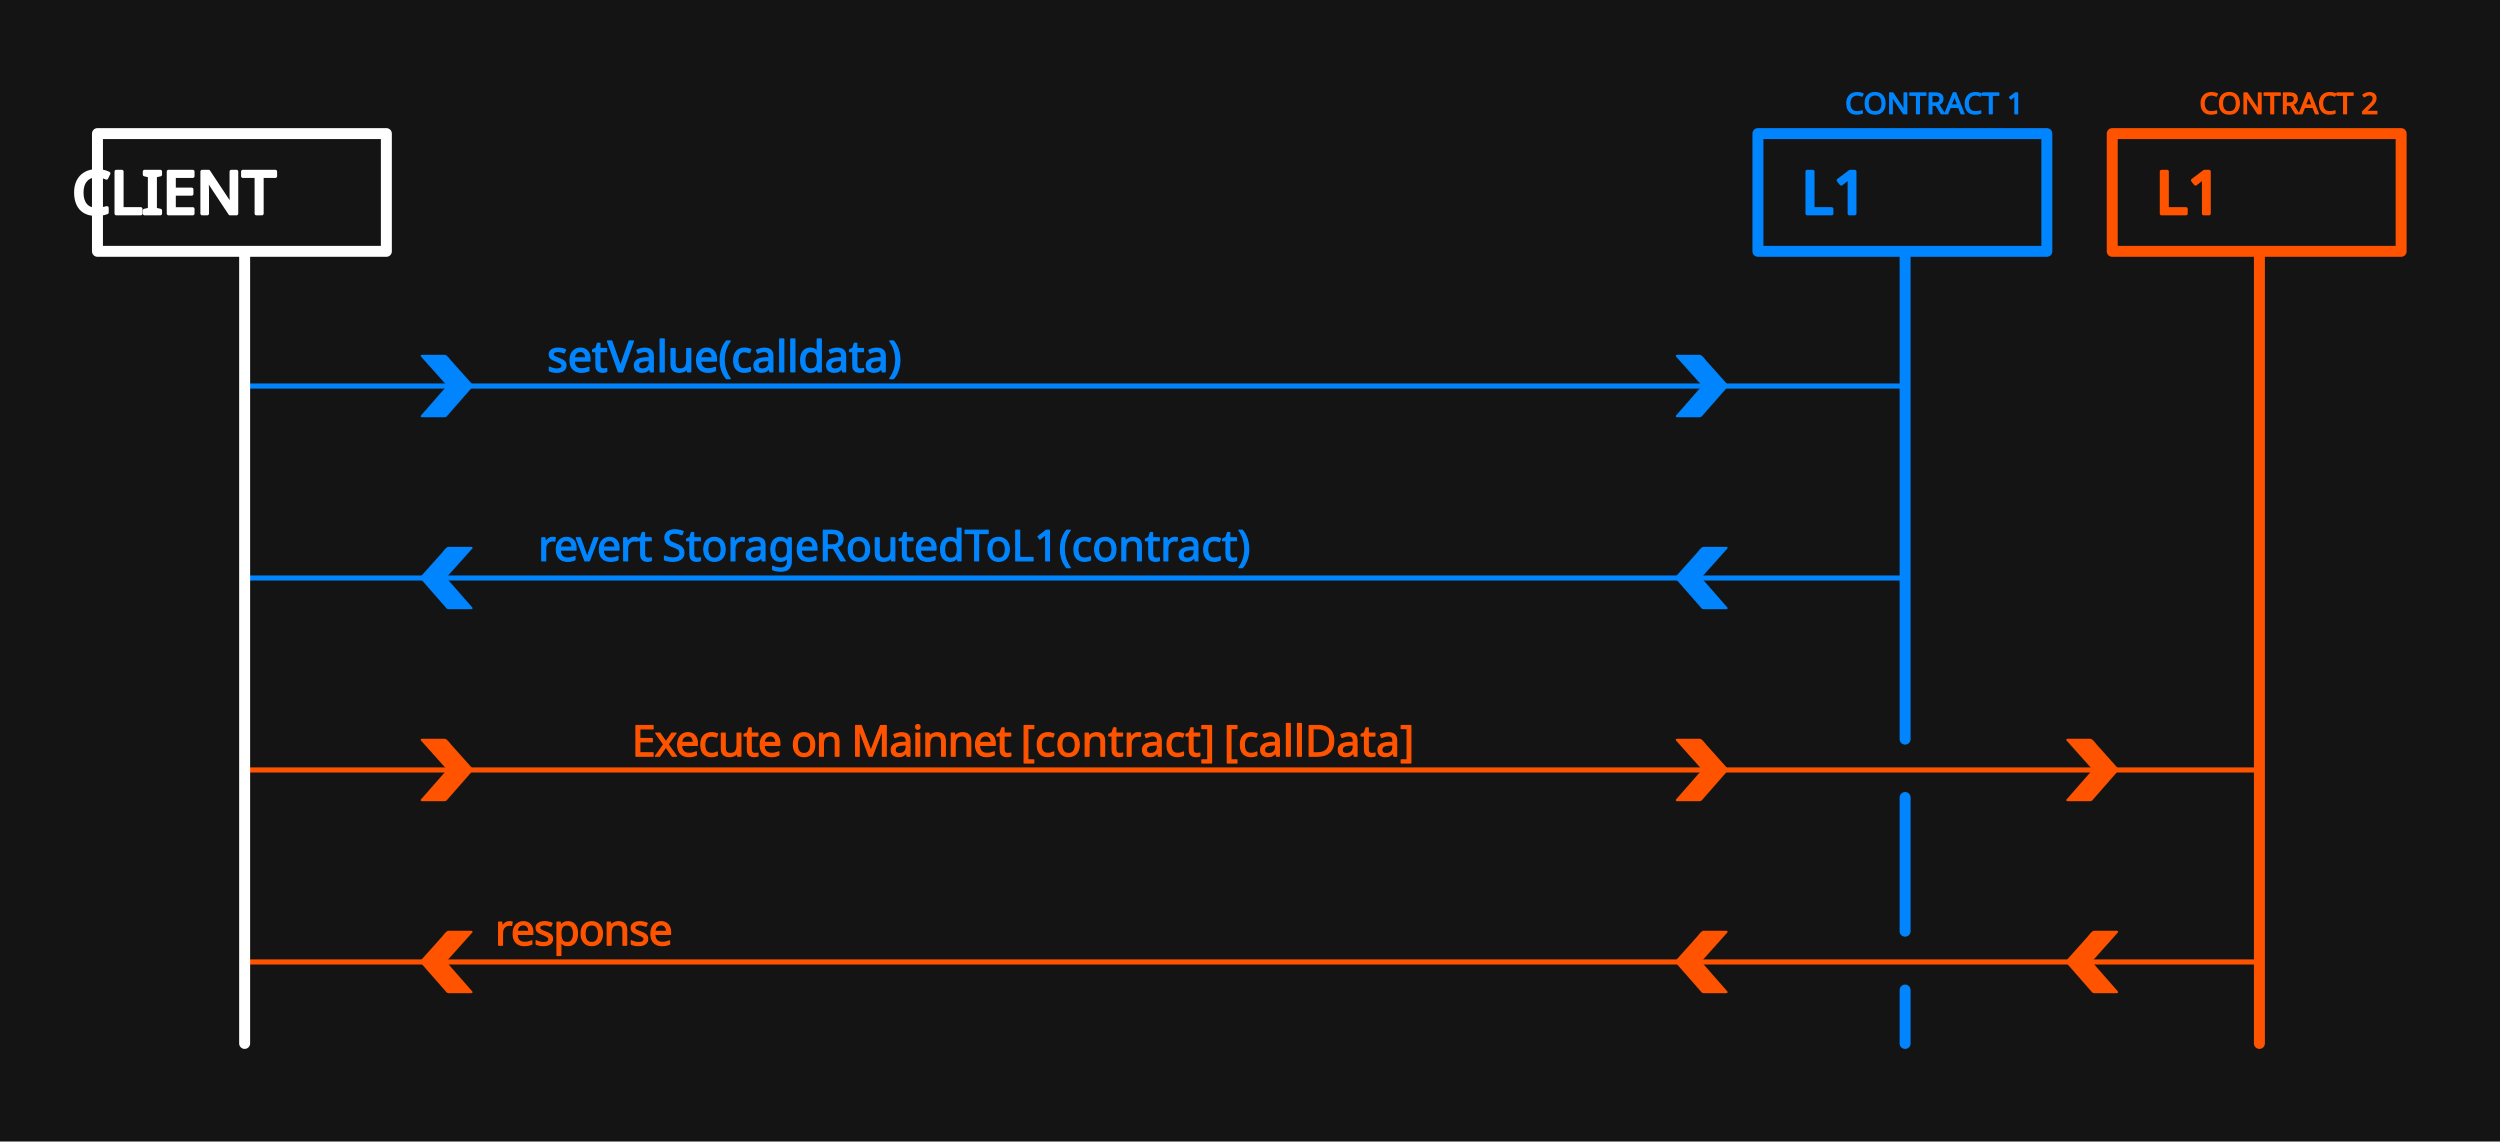
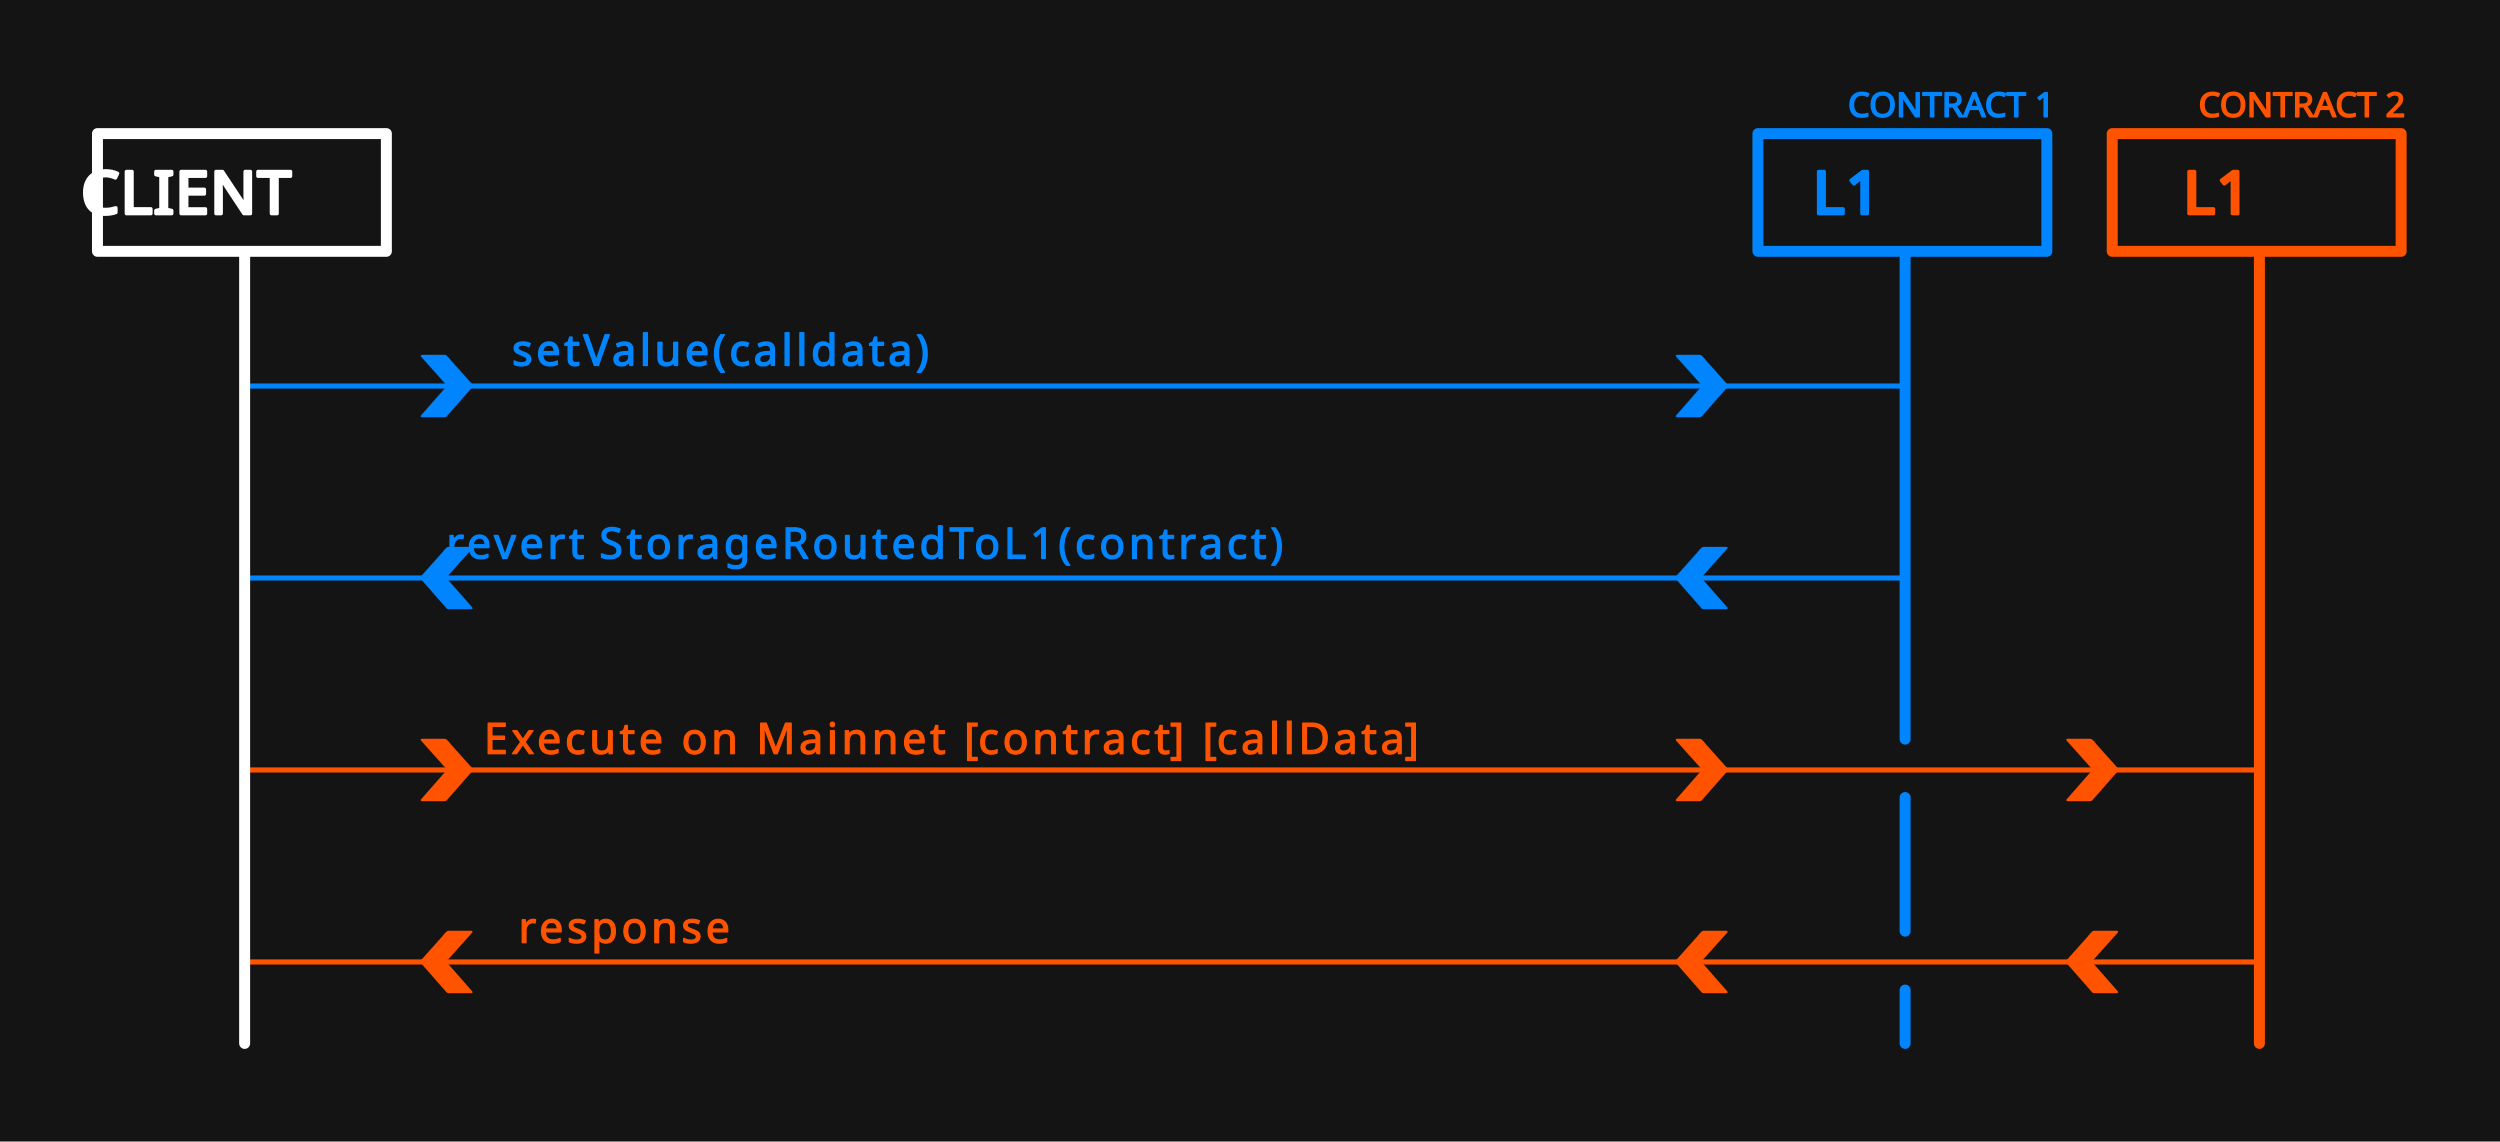
<svg xmlns="http://www.w3.org/2000/svg" xmlns:xlink="http://www.w3.org/1999/xlink" width="538.953mm" height="246.085mm" viewBox="0 0 538.953 246.085" version="1.1" id="svg6">
  <defs id="defs2">
    <rect x="258.608" y="35.355" width="130.437" height="286.727" id="rect1163" />
    <rect x="352.45" y="114.378" width="27.62" height="4.849" id="rect1482" />
    <linearGradient id="linearGradient1059">
      <stop style="stop-color:#000000;stop-opacity:1;" offset="0" id="stop1055" />
      <stop style="stop-color:#000000;stop-opacity:0;" offset="1" id="stop1057" />
    </linearGradient>
    <rect x="136.861" y="168.484" width="23.687" height="7.896" id="rect1202" />
    <linearGradient id="linearGradient1005">
      <stop style="stop-color:#000000;stop-opacity:1;" offset="0" id="stop1001" />
      <stop style="stop-color:#000000;stop-opacity:0;" offset="1" id="stop1003" />
    </linearGradient>
    <marker style="overflow:visible" id="Arrow2Mstart" refX="0" refY="0" orient="auto">
      <path transform="scale(0.6)" d="M 8.719,4.034 -2.207,0.016 8.719,-4.002 c -1.745,2.372 -1.735,5.617 -6e-7,8.035 z" style="fill:context-stroke;fill-rule:evenodd;stroke-width:0.625;stroke-linejoin:round" id="path1120" />
    </marker>
    <marker style="overflow:visible" id="Arrow2Lend" refX="0" refY="0" orient="auto">
      <path transform="matrix(-1.1,0,0,-1.1,-1.1,0)" d="M 8.719,4.034 -2.207,0.016 8.719,-4.002 c -1.745,2.372 -1.735,5.617 -6e-7,8.035 z" style="fill:context-stroke;fill-rule:evenodd;stroke-width:0.625;stroke-linejoin:round" id="path1117" />
    </marker>
    <marker style="overflow:visible" id="TriangleOutL" refX="0" refY="0" orient="auto">
      <path transform="scale(0.8)" style="fill:context-stroke;fill-rule:evenodd;stroke:context-stroke;stroke-width:1pt" d="M 5.77,0 -2.88,5 V -5 Z" id="path1238" />
    </marker>
    <marker style="overflow:visible" id="TriangleOutL-4" refX="0" refY="0" orient="auto">
      <path transform="scale(0.8)" style="fill:context-stroke;fill-rule:evenodd;stroke:context-stroke;stroke-width:1pt" d="M 5.77,0 -2.88,5 V -5 Z" id="path1238-7" />
    </marker>
    <marker style="overflow:visible" id="TriangleOutL-8" refX="0" refY="0" orient="auto">
      <path transform="scale(0.8)" style="fill:context-stroke;fill-rule:evenodd;stroke:context-stroke;stroke-width:1pt" d="M 5.77,0 -2.88,5 V -5 Z" id="path1238-3" />
    </marker>
    <marker style="overflow:visible" id="TriangleOutL-4-2" refX="0" refY="0" orient="auto">
      <path transform="scale(0.8)" style="fill:context-stroke;fill-rule:evenodd;stroke:context-stroke;stroke-width:1pt" d="M 5.77,0 -2.88,5 V -5 Z" id="path1238-7-8" />
    </marker>
    <linearGradient xlink:href="#linearGradient1005" id="linearGradient1007" x1="88.406" y1="45.401" x2="98.212" y2="45.401" gradientUnits="userSpaceOnUse" />
    <linearGradient xlink:href="#linearGradient1059" id="linearGradient1061" x1="86.907" y1="237.228" x2="177.445" y2="237.228" gradientUnits="userSpaceOnUse" />
-     <style type="text/css">
+     <style type="text/css" id="style2432">
         @font-face {
-             font-family: 'Spotnik';
-             src: url('../fonts/Spotnik.woff2') format('woff2'); }
+             font-family: 'Rajdhani';
+             src: url('../fonts/Rajdhani.woff2') format('woff2'); }
         @font-face {
-             font-family: 'SF-Mono';
-             src: url('../fonts/SF-Mono.woff2') format('woff2'); }
+             font-family: 'Rajdhani';
+             src: url('../fonts/Rajdhani.woff2') format('woff2'); }
    </style>
  </defs>
  <g id="layer1" transform="translate(-33.58221,-65.063)">
-     <text xml:space="preserve" style="font-style:normal;font-variant:normal;font-weight:normal;font-stretch:normal;font-size:5.875px;line-height:1.05;font-family:Spotnik;-inkscape-font-specification:Spotnik;font-variant-ligatures:none;text-align:center;letter-spacing:0.472px;text-anchor:middle;fill:#ff4f00;fill-opacity:1;stroke:#000000;stroke-width:0.803;stroke-linecap:round;stroke-linejoin:round;stroke-miterlimit:4;stroke-dasharray:none;stroke-opacity:1" x="187.271" y="146.442" id="text2139-0-1-8-8-8-0-0" transform="scale(1.047946,0.9542476)">
-       <tspan style="font-style:normal;font-variant:normal;font-weight:normal;font-stretch:normal;font-family:Spotnik;-inkscape-font-specification:Spotnik;text-align:end;text-anchor:end;fill:#ff4f00;fill-opacity:1;stroke:#000000;stroke-width:0.803;stroke-linecap:round;stroke-linejoin:round;stroke-miterlimit:4;stroke-dasharray:none;stroke-opacity:1" x="187.271" y="146.442" id="tspan2163-0-2-6-4-3-4" />
+     <text xml:space="preserve" style="font-style:normal;font-variant:normal;font-weight:normal;font-stretch:normal;font-size:5.875px;line-height:1.05;font-family:Rajdhani;-inkscape-font-specification:Rajdhani;font-variant-ligatures:none;text-align:center;letter-spacing:0.472px;text-anchor:middle;fill:#ff4f00;fill-opacity:1;stroke:#000000;stroke-width:0.803;stroke-linecap:round;stroke-linejoin:round;stroke-miterlimit:4;stroke-dasharray:none;stroke-opacity:1" x="187.271" y="146.442" id="text2139-0-1-8-8-8-0-0" transform="scale(1.047946,0.9542476)">
+       <tspan style="font-style:normal;font-variant:normal;font-weight:normal;font-stretch:normal;font-family:Rajdhani;-inkscape-font-specification:Rajdhani;text-align:end;text-anchor:end;fill:#ff4f00;fill-opacity:1;stroke:#000000;stroke-width:0.803;stroke-linecap:round;stroke-linejoin:round;stroke-miterlimit:4;stroke-dasharray:none;stroke-opacity:1" x="187.271" y="146.442" id="tspan2163-0-2-6-4-3-4" />
    </text>
    <g id="g1162" transform="matrix(0.2723189,0,0,0.2723189,213.8516,218.0248)" />
    <text xml:space="preserve" id="text1161" style="font-size:14.111px;line-height:1.25;font-family:Palatino;-inkscape-font-specification:Palatino;font-variant-ligatures:none;text-align:center;letter-spacing:-0.368px;white-space:pre;shape-inside:url(#rect1163);" />
    <g id="g1285-3" transform="translate(-33.66163,-270.9315)" style="fill:#0085ff;fill-opacity:1;stroke:none;stroke-opacity:1">
      <rect style="fill:#141414;fill-rule:evenodd;stroke:none;stroke-width:0.729;stroke-linecap:round;stroke-linejoin:round;paint-order:stroke fill markers;stop-color:#000000" id="rect965" width="538.953" height="246.085" x="67.244" y="335.994" />
    </g>
-     <g id="g1033">
-       <g id="g2230" transform="translate(-7.8102,9.730348)" style="fill:#ff5300;fill-opacity:1;stroke:#ff5300;stroke-opacity:1">
-         <text xml:space="preserve" style="font-size:9.269px;line-height:1.25;font-family:Palatino;-inkscape-font-specification:Palatino;font-variant-ligatures:none;text-align:center;letter-spacing:-0.242px;text-anchor:middle;fill:#ff5300;fill-opacity:1;stroke:#ff5300;stroke-width:0.257;stroke-linecap:round;stroke-linejoin:round;stroke-miterlimit:4;stroke-dasharray:none;stroke-opacity:1" x="272.025" y="218.355" id="text1278-7-4">
-           <tspan id="tspan1276-9-2" x="274.653" y="218.355" style="font-style:normal;font-variant:normal;font-weight:normal;font-stretch:normal;font-family:SF-Mono;-inkscape-font-specification:SF-Mono;fill:#ff5300;fill-opacity:1;stroke:#ff5300;stroke-width:0.257;stroke-linecap:round;stroke-linejoin:round;stroke-miterlimit:4;stroke-dasharray:none;stroke-opacity:1">Execute on Mainnet [<tspan style="letter-spacing:0px" id="tspan964">contract</tspan>] [<tspan style="letter-spacing:0px" id="tspan966">callData</tspan>]   </tspan>
-         </text>
+     <g id="g2230" transform="translate(-20.07874,9.201182)" style="fill:#ff5300;fill-opacity:1;stroke:#ff5300;stroke-opacity:1">
+       <text xml:space="preserve" style="font-size:9.269px;line-height:1.25;font-family:Palatino;-inkscape-font-specification:Palatino;font-variant-ligatures:none;text-align:center;letter-spacing:0.794px;text-anchor:middle;fill:#ff5300;fill-opacity:1;stroke:#ff5300;stroke-width:0.257;stroke-linecap:round;stroke-linejoin:round;stroke-miterlimit:4;stroke-dasharray:none;stroke-opacity:1" x="272.025" y="218.355" id="text1278-7-4">
+         <tspan id="tspan1276-9-2" x="274.059" y="218.355" style="font-style:normal;font-variant:normal;font-weight:normal;font-stretch:normal;font-family:Rajdhani;-inkscape-font-specification:Rajdhani;fill:#ff5300;fill-opacity:1;stroke:#ff5300;stroke-width:0.257;stroke-linecap:round;stroke-linejoin:round;stroke-miterlimit:4;stroke-dasharray:none;stroke-opacity:1">Execute on Mainnet [<tspan id="tspan964">contract</tspan>] [<tspan id="tspan966">callData</tspan>]   </tspan>
+       </text>
+     </g>
+     <g id="g1285" transform="translate(-15.08752,2.853396)" style="fill:#0085ff;fill-opacity:1;stroke:#0085ff;stroke-opacity:1">
+       <text xml:space="preserve" style="font-size:9.269px;line-height:1.25;font-family:Palatino;-inkscape-font-specification:Palatino;font-variant-ligatures:none;text-align:center;letter-spacing:0.794px;text-anchor:middle;fill:#0085ff;fill-opacity:1;stroke:#0085ff;stroke-width:0.309;stroke-linecap:round;stroke-linejoin:round;stroke-miterlimit:4;stroke-dasharray:none;stroke-opacity:1" x="214.05" y="140.992" id="text1278">
+         <tspan id="tspan1276" x="216.084" y="140.992" style="font-style:normal;font-variant:normal;font-weight:normal;font-stretch:normal;font-size:9.269px;font-family:Rajdhani;-inkscape-font-specification:Rajdhani;fill:#0085ff;fill-opacity:1;stroke:#0085ff;stroke-width:0.309;stroke-linecap:round;stroke-linejoin:round;stroke-miterlimit:4;stroke-dasharray:none;stroke-opacity:1">setValue(calldata) </tspan>
+       </text>
+     </g>
+     <g id="g1170" transform="translate(101.0709,4.805857)">
+       <path style="fill:none;fill-opacity:1;stroke:#0085ff;stroke-width:2.365;stroke-linecap:round;stroke-linejoin:round;stroke-miterlimit:4;stroke-dasharray:none;stroke-opacity:1" d="m 343.216,285.2 v -11.505 m 0,-12.694 v -28.814 m 0,-12.587 v -105.162 H 311.488 V 89.06 h 62.281 v 25.378 h -30.553" id="path1065-7" />
+       <text xml:space="preserve" style="font-size:12.87px;line-height:1.25;font-family:Palatino;-inkscape-font-specification:Palatino;font-variant-ligatures:none;text-align:center;letter-spacing:0.265px;text-anchor:middle;fill:#0085ff;fill-opacity:1;stroke:#0085ff;stroke-width:0.771;stroke-miterlimit:4;stroke-dasharray:none;stroke-opacity:1" x="338.129" y="107.736" id="text1098-9" transform="scale(1.013468,0.9867108)">
+         <tspan id="tspan1096-9" x="338.261" y="107.736" style="font-style:normal;font-variant:normal;font-weight:normal;font-stretch:normal;font-family:Rajdhani;-inkscape-font-specification:Rajdhani;fill:#0085ff;fill-opacity:1;stroke:#0085ff;stroke-width:0.771;stroke-linecap:round;stroke-linejoin:round;stroke-miterlimit:4;stroke-dasharray:none;stroke-opacity:1">L1</tspan>
+       </text>
+     </g>
+     <path style="fill:none;fill-opacity:1;stroke:#ff5300;stroke-width:2.365;stroke-linecap:round;stroke-linejoin:round;stroke-miterlimit:4;stroke-dasharray:none;stroke-opacity:1" d="m 520.669,290.006 v -70.697 m 0,0 V 119.244 H 488.941 V 93.866 h 62.281 V 119.244 h -30.553" id="path1065-7-8" />
+     <text xml:space="preserve" style="font-size:12.87px;line-height:1.25;font-family:Palatino;-inkscape-font-specification:Palatino;font-variant-ligatures:none;text-align:center;letter-spacing:0.265px;text-anchor:middle;fill:#ff5300;fill-opacity:1;stroke:#ff5300;stroke-width:0.771;stroke-miterlimit:4;stroke-dasharray:none;stroke-opacity:1" x="513.166" y="112.607" id="text1098-9-0" transform="scale(1.013468,0.9867108)">
+       <tspan id="tspan1096-9-8" x="513.299" y="112.607" style="font-style:normal;font-variant:normal;font-weight:normal;font-stretch:normal;font-family:Rajdhani;-inkscape-font-specification:Rajdhani;fill:#ff5300;fill-opacity:1;stroke:#ff5300;stroke-width:0.771;stroke-linecap:round;stroke-linejoin:round;stroke-miterlimit:4;stroke-dasharray:none;stroke-opacity:1">L1</tspan>
+     </text>
+     <text xml:space="preserve" style="font-size:7.367px;line-height:1.25;font-family:Palatino;-inkscape-font-specification:Palatino;font-variant-ligatures:none;text-align:center;letter-spacing:0px;text-anchor:middle;fill:#0085ff;fill-opacity:1;stroke:#0085ff;stroke-width:0.326;stroke-miterlimit:4;stroke-dasharray:none;stroke-opacity:1" x="452.818" y="91.454" id="text1098-9-9" transform="scale(1.013468,0.9867108)">
+       <tspan id="tspan1096-9-6" x="452.818" y="91.454" style="font-style:normal;font-variant:normal;font-weight:normal;font-stretch:normal;font-family:Rajdhani;-inkscape-font-specification:Rajdhani;fill:#0085ff;fill-opacity:1;stroke:#0085ff;stroke-width:0.326;stroke-linecap:round;stroke-linejoin:round;stroke-miterlimit:4;stroke-dasharray:none;stroke-opacity:1">CONTRACT 1</tspan>
+     </text>
+     <text xml:space="preserve" style="font-size:7.367px;line-height:1.25;font-family:Palatino;-inkscape-font-specification:Palatino;font-variant-ligatures:none;text-align:center;letter-spacing:0px;text-anchor:middle;fill:#ff5300;fill-opacity:1;stroke:#ff5300;stroke-width:0.326;stroke-miterlimit:4;stroke-dasharray:none;stroke-opacity:1" x="527.39" y="91.454" id="text1098-9-9-2" transform="scale(1.013468,0.9867108)">
+       <tspan id="tspan1096-9-6-3" x="527.39" y="91.454" style="font-style:normal;font-variant:normal;font-weight:normal;font-stretch:normal;font-family:Rajdhani;-inkscape-font-specification:Rajdhani;fill:#ff5300;fill-opacity:1;stroke:#ff5300;stroke-width:0.326;stroke-linecap:round;stroke-linejoin:round;stroke-miterlimit:4;stroke-dasharray:none;stroke-opacity:1">CONTRACT 2</tspan>
+     </text>
+     <path style="fill:none;stroke:#0085ff;stroke-width:1.1;stroke-linecap:round;stroke-linejoin:round;stroke-miterlimit:4;stroke-dasharray:none;stroke-opacity:1" d="M 86.012,148.283 H 444.287" id="path1225" />
+     <path style="fill:#0085ff;fill-opacity:1;stroke:#0085ff;stroke-width:1.1;stroke-linecap:round;stroke-linejoin:round;stroke-miterlimit:4;stroke-dasharray:none;stroke-opacity:1" d="M 86.012,189.67 H 444.287" id="path1225-4" />
+     <path style="fill:none;stroke:#ff5300;stroke-width:1.1;stroke-linecap:round;stroke-linejoin:round;stroke-miterlimit:4;stroke-dasharray:none;stroke-opacity:1" d="M 86.012,231.056 H 520.669" id="path1225-8" />
+     <path style="fill:#ff5300;fill-opacity:1;stroke:#ff5300;stroke-width:1.1;stroke-linecap:round;stroke-linejoin:round;stroke-miterlimit:4;stroke-dasharray:none;stroke-opacity:1" d="M 86.012,272.443 H 520.669" id="path1225-80" />
+     <g id="g1291" transform="matrix(-0.02409993,0,0,0.02409993,136.5709,141.5783)" style="fill:#0085ff;fill-opacity:1;stroke:#0085ff;stroke-opacity:1">
+       <g id="g1289" style="fill:#0085ff;fill-opacity:1;stroke:#0085ff;stroke-opacity:1">
+         <path d="M 508.094,13.5 C 511.82,6.043 508.087,0 499.749,0 c 0,0 -205.77,0 -205.773,0 -19.045,0.006 -44.079,38.363 -56.512,52.262 -21.87,24.449 -186.59,207.547 -187.783,209.934 -3.727,7.458 -3.727,19.544 0,27.001 l 222.456,253.726 c 3.727,7.458 13.507,13.501 21.843,13.501 h 205.77 c 8.335,0 12.071,-6.043 8.345,-13.501 L 285.638,289.197 c -3.728,-7.457 -3.728,-19.544 0,-27.001 z" id="path1287" style="fill:#0085ff;fill-opacity:1;stroke:#0085ff;stroke-opacity:1" />
      </g>
-       <g id="g1285" transform="translate(-15.54913,4.208755)" style="fill:#0085ff;fill-opacity:1;stroke:#0085ff;stroke-opacity:1">
-         <text xml:space="preserve" style="font-size:9.269px;line-height:1.25;font-family:Palatino;-inkscape-font-specification:Palatino;font-variant-ligatures:none;text-align:center;letter-spacing:0px;text-anchor:middle;fill:#0085ff;fill-opacity:1;stroke:#0085ff;stroke-width:0.309;stroke-linecap:round;stroke-linejoin:round;stroke-miterlimit:4;stroke-dasharray:none;stroke-opacity:1" x="214.05" y="140.992" id="text1278">
-           <tspan id="tspan1276" x="216.919" y="140.992" style="font-style:normal;font-variant:normal;font-weight:normal;font-stretch:normal;font-size:9.269px;font-family:SF-Mono;-inkscape-font-specification:SF-Mono;fill:#0085ff;fill-opacity:1;stroke:#0085ff;stroke-width:0.309;stroke-linecap:round;stroke-linejoin:round;stroke-miterlimit:4;stroke-dasharray:none;stroke-opacity:1">setValue(calldata) </tspan>
-         </text>
+     </g>
+     <g id="g1291-1" transform="matrix(-0.02409993,0,0,0.02409993,407.1377,141.5783)" style="fill:#0085ff;fill-opacity:1;stroke:#0085ff;stroke-opacity:1">
+       <g id="g1289-3" style="fill:#0085ff;fill-opacity:1;stroke:#0085ff;stroke-opacity:1">
+         <path d="M 508.094,13.5 C 511.82,6.043 508.087,0 499.749,0 c 0,0 -205.77,0 -205.773,0 -19.045,0.006 -44.079,38.363 -56.512,52.262 -21.87,24.449 -186.59,207.547 -187.783,209.934 -3.727,7.458 -3.727,19.544 0,27.001 l 222.456,253.726 c 3.727,7.458 13.507,13.501 21.843,13.501 h 205.77 c 8.335,0 12.071,-6.043 8.345,-13.501 L 285.638,289.197 c -3.728,-7.457 -3.728,-19.544 0,-27.001 z" id="path1287-6" style="fill:#0085ff;fill-opacity:1;stroke:#0085ff;stroke-opacity:1" />
      </g>
-       <g id="g1170" transform="translate(101.0709,4.805857)">
-         <path style="fill:none;fill-opacity:1;stroke:#0085ff;stroke-width:2.365;stroke-linecap:round;stroke-linejoin:round;stroke-miterlimit:4;stroke-dasharray:none;stroke-opacity:1" d="m 343.216,285.2 v -11.505 m 0,-12.694 v -28.814 m 0,-12.587 v -105.162 H 311.488 V 89.06 h 62.281 v 25.378 h -30.553" id="path1065-7" />
-         <text xml:space="preserve" style="font-size:12.87px;line-height:1.25;font-family:Palatino;-inkscape-font-specification:Palatino;font-variant-ligatures:none;text-align:center;letter-spacing:0px;text-anchor:middle;fill:#0085ff;fill-opacity:1;stroke:#0085ff;stroke-width:0.771;stroke-miterlimit:4;stroke-dasharray:none;stroke-opacity:1" x="338.129" y="107.736" id="text1098-9" transform="scale(1.013468,0.9867108)">
-           <tspan id="tspan1096-9" x="338.129" y="107.736" style="font-style:normal;font-variant:normal;font-weight:normal;font-stretch:normal;font-family:SF-Mono;-inkscape-font-specification:SF-Mono;fill:#0085ff;fill-opacity:1;stroke:#0085ff;stroke-width:0.771;stroke-linecap:round;stroke-linejoin:round;stroke-miterlimit:4;stroke-dasharray:none;stroke-opacity:1">L1</tspan>
-         </text>
+     </g>
+     <text xml:space="preserve" style="font-size:9.269px;line-height:1.25;font-family:Palatino;-inkscape-font-specification:Palatino;font-variant-ligatures:none;text-align:center;letter-spacing:0.794px;text-anchor:middle;fill:#0085ff;fill-opacity:1;stroke:#0085ff;stroke-width:0.257;stroke-linecap:round;stroke-linejoin:round;stroke-miterlimit:4;stroke-dasharray:none;stroke-opacity:1" x="237.812" y="185.45" id="text1278-7">
+       <tspan id="tspan1276-9" x="238.209" y="185.45" style="font-style:normal;font-variant:normal;font-weight:normal;font-stretch:normal;font-family:Rajdhani;-inkscape-font-specification:Rajdhani;fill:#0085ff;fill-opacity:1;stroke:#0085ff;stroke-width:0.257;stroke-linecap:round;stroke-linejoin:round;stroke-miterlimit:4;stroke-dasharray:none;stroke-opacity:1">revert <tspan id="tspan962">StorageRoutedToL1(contract)</tspan>
+       </tspan>
+     </text>
+     <g id="g1291-6" transform="matrix(0.02409993,0,0,0.02409993,123.1611,182.9649)" style="fill:#0085ff;fill-opacity:1;stroke:#0085ff;stroke-opacity:1">
+       <g id="g1289-0" style="fill:#0085ff;fill-opacity:1;stroke:#0085ff;stroke-opacity:1">
+         <path d="M 508.094,13.5 C 511.82,6.043 508.087,0 499.749,0 c 0,0 -205.77,0 -205.773,0 -19.045,0.006 -44.079,38.363 -56.512,52.262 -21.87,24.449 -186.59,207.547 -187.783,209.934 -3.727,7.458 -3.727,19.544 0,27.001 l 222.456,253.726 c 3.727,7.458 13.507,13.501 21.843,13.501 h 205.77 c 8.335,0 12.071,-6.043 8.345,-13.501 L 285.638,289.197 c -3.728,-7.457 -3.728,-19.544 0,-27.001 z" id="path1287-60" style="fill:#0085ff;fill-opacity:1;stroke:#0085ff;stroke-opacity:1" />
      </g>
-       <g id="g1175" transform="translate(101.0709,4.2183)" style="stroke:#ff5300;stroke-opacity:1">
-         <path style="fill:none;fill-opacity:1;stroke:#ff5300;stroke-width:2.365;stroke-linecap:round;stroke-linejoin:round;stroke-miterlimit:4;stroke-dasharray:none;stroke-opacity:1" d="m 419.598,285.787 v -70.697 m 0,0 V 115.026 H 387.87 V 89.648 h 62.281 V 115.026 h -30.553" id="path1065-7-8" />
-         <text xml:space="preserve" style="font-size:12.87px;line-height:1.25;font-family:Palatino;-inkscape-font-specification:Palatino;font-variant-ligatures:none;text-align:center;letter-spacing:0px;text-anchor:middle;fill:#ff5300;fill-opacity:1;stroke:#ff5300;stroke-width:0.771;stroke-miterlimit:4;stroke-dasharray:none;stroke-opacity:1" x="413.496" y="108.332" id="text1098-9-0" transform="scale(1.013468,0.9867108)">
-           <tspan id="tspan1096-9-8" x="413.496" y="108.332" style="font-style:normal;font-variant:normal;font-weight:normal;font-stretch:normal;font-family:SF-Mono;-inkscape-font-specification:SF-Mono;fill:#ff5300;fill-opacity:1;stroke:#ff5300;stroke-width:0.771;stroke-linecap:round;stroke-linejoin:round;stroke-miterlimit:4;stroke-dasharray:none;stroke-opacity:1">L1</tspan>
-         </text>
+     </g>
+     <g id="g1291-1-2" transform="matrix(0.02409993,0,0,0.02409993,393.7279,182.9649)" style="fill:#0085ff;fill-opacity:1;stroke:#0085ff;stroke-opacity:1">
+       <g id="g1289-3-5" style="fill:#0085ff;fill-opacity:1;stroke:#0085ff;stroke-opacity:1">
+         <path d="M 508.094,13.5 C 511.82,6.043 508.087,0 499.749,0 c 0,0 -205.77,0 -205.773,0 -19.045,0.006 -44.079,38.363 -56.512,52.262 -21.87,24.449 -186.59,207.547 -187.783,209.934 -3.727,7.458 -3.727,19.544 0,27.001 l 222.456,253.726 c 3.727,7.458 13.507,13.501 21.843,13.501 h 205.77 c 8.335,0 12.071,-6.043 8.345,-13.501 L 285.638,289.197 c -3.728,-7.457 -3.728,-19.544 0,-27.001 z" id="path1287-6-2" style="fill:#0085ff;fill-opacity:1;stroke:#0085ff;stroke-opacity:1" />
      </g>
-       <text xml:space="preserve" style="font-size:6.379px;line-height:1.25;font-family:Palatino;-inkscape-font-specification:Palatino;font-variant-ligatures:none;text-align:center;letter-spacing:0px;text-anchor:middle;fill:#0085ff;fill-opacity:1;stroke:#0085ff;stroke-width:0.282;stroke-miterlimit:4;stroke-dasharray:none;stroke-opacity:1" x="450.227" y="90.797" id="text1098-9-9" transform="scale(1.013468,0.9867108)">
-         <tspan id="tspan1096-9-6" x="450.227" y="90.797" style="font-style:normal;font-variant:normal;font-weight:normal;font-stretch:normal;font-family:SF-Mono;-inkscape-font-specification:SF-Mono;fill:#0085ff;fill-opacity:1;stroke:#0085ff;stroke-width:0.282;stroke-linecap:round;stroke-linejoin:round;stroke-miterlimit:4;stroke-dasharray:none;stroke-opacity:1">CONTRACT 1</tspan>
+     </g>
+     <g id="g1291-6-4" transform="matrix(-0.02409993,0,0,0.02409993,407.1377,224.3516)" style="fill:#ff5300;fill-opacity:1;stroke:#ff5300;stroke-opacity:1">
+       <g id="g1289-0-5" style="fill:#ff5300;fill-opacity:1;stroke:#ff5300;stroke-opacity:1">
+         <path d="M 508.094,13.5 C 511.82,6.043 508.087,0 499.749,0 c 0,0 -205.77,0 -205.773,0 -19.045,0.006 -44.079,38.363 -56.512,52.262 -21.87,24.449 -186.59,207.547 -187.783,209.934 -3.727,7.458 -3.727,19.544 0,27.001 l 222.456,253.726 c 3.727,7.458 13.507,13.501 21.843,13.501 h 205.77 c 8.335,0 12.071,-6.043 8.345,-13.501 L 285.638,289.197 c -3.728,-7.457 -3.728,-19.544 0,-27.001 z" id="path1287-60-3" style="fill:#ff5300;fill-opacity:1;stroke:#ff5300;stroke-opacity:1" />
+       </g>
+     </g>
+     <g id="g1289-3-5-8" transform="matrix(-0.02409993,0,0,0.02409993,136.5709,224.3516)" style="fill:#ff5300;fill-opacity:1;stroke:#ff5300;stroke-opacity:1">
+       <path d="M 508.094,13.5 C 511.82,6.043 508.087,0 499.749,0 c 0,0 -205.77,0 -205.773,0 -19.045,0.006 -44.079,38.363 -56.512,52.262 -21.87,24.449 -186.59,207.547 -187.783,209.934 -3.727,7.458 -3.727,19.544 0,27.001 l 222.456,253.726 c 3.727,7.458 13.507,13.501 21.843,13.501 h 205.77 c 8.335,0 12.071,-6.043 8.345,-13.501 L 285.638,289.197 c -3.728,-7.457 -3.728,-19.544 0,-27.001 z" id="path1287-6-2-8" style="fill:#ff5300;fill-opacity:1;stroke:#ff5300;stroke-opacity:1" />
+     </g>
+     <g id="g1291-6-4-2" transform="matrix(-0.02409993,0,0,0.02409993,491.3289,224.3516)" style="fill:#ff5300;fill-opacity:1;stroke:#ff5300;stroke-opacity:1">
+       <g id="g1289-0-5-8" style="fill:#ff5300;fill-opacity:1;stroke:#ff5300;stroke-opacity:1">
+         <path d="M 508.094,13.5 C 511.82,6.043 508.087,0 499.749,0 c 0,0 -205.77,0 -205.773,0 -19.045,0.006 -44.079,38.363 -56.512,52.262 -21.87,24.449 -186.59,207.547 -187.783,209.934 -3.727,7.458 -3.727,19.544 0,27.001 l 222.456,253.726 c 3.727,7.458 13.507,13.501 21.843,13.501 h 205.77 c 8.335,0 12.071,-6.043 8.345,-13.501 L 285.638,289.197 c -3.728,-7.457 -3.728,-19.544 0,-27.001 z" id="path1287-60-3-7" style="fill:#ff5300;fill-opacity:1;stroke:#ff5300;stroke-opacity:1" />
+       </g>
+     </g>
+     <g id="g1291-6-4-2-3" transform="matrix(0.02409993,0,0,0.02409993,477.9191,265.7382)" style="fill:#ff5300;fill-opacity:1;stroke:#ff5300;stroke-opacity:1">
+       <g id="g1289-0-5-8-0" style="fill:#ff5300;fill-opacity:1;stroke:#ff5300;stroke-opacity:1">
+         <path d="M 508.094,13.5 C 511.82,6.043 508.087,0 499.749,0 c 0,0 -205.77,0 -205.773,0 -19.045,0.006 -44.079,38.363 -56.512,52.262 -21.87,24.449 -186.59,207.547 -187.783,209.934 -3.727,7.458 -3.727,19.544 0,27.001 l 222.456,253.726 c 3.727,7.458 13.507,13.501 21.843,13.501 h 205.77 c 8.335,0 12.071,-6.043 8.345,-13.501 L 285.638,289.197 c -3.728,-7.457 -3.728,-19.544 0,-27.001 z" id="path1287-60-3-7-2" style="fill:#ff5300;fill-opacity:1;stroke:#ff5300;stroke-opacity:1" />
+       </g>
+     </g>
+     <g id="g1291-6-2" transform="matrix(0.02409993,0,0,0.02409993,123.1611,265.7382)" style="fill:#ff5300;fill-opacity:1;stroke:#ff5300;stroke-opacity:1">
+       <g id="g1289-0-6" style="fill:#ff5300;fill-opacity:1;stroke:#ff5300;stroke-opacity:1">
+         <path d="M 508.094,13.5 C 511.82,6.043 508.087,0 499.749,0 c 0,0 -205.77,0 -205.773,0 -19.045,0.006 -44.079,38.363 -56.512,52.262 -21.87,24.449 -186.59,207.547 -187.783,209.934 -3.727,7.458 -3.727,19.544 0,27.001 l 222.456,253.726 c 3.727,7.458 13.507,13.501 21.843,13.501 h 205.77 c 8.335,0 12.071,-6.043 8.345,-13.501 L 285.638,289.197 c -3.728,-7.457 -3.728,-19.544 0,-27.001 z" id="path1287-60-8" style="fill:#ff5300;fill-opacity:1;stroke:#ff5300;stroke-opacity:1" />
+       </g>
+     </g>
+     <g id="g1291-1-2-5" transform="matrix(0.02409993,0,0,0.02409993,393.7279,265.7382)" style="fill:#ff5300;fill-opacity:1;stroke:#ff5300;stroke-opacity:1">
+       <g id="g1289-3-5-5" style="fill:#ff5300;fill-opacity:1;stroke:#ff5300;stroke-opacity:1">
+         <path d="M 508.094,13.5 C 511.82,6.043 508.087,0 499.749,0 c 0,0 -205.77,0 -205.773,0 -19.045,0.006 -44.079,38.363 -56.512,52.262 -21.87,24.449 -186.59,207.547 -187.783,209.934 -3.727,7.458 -3.727,19.544 0,27.001 l 222.456,253.726 c 3.727,7.458 13.507,13.501 21.843,13.501 h 205.77 c 8.335,0 12.071,-6.043 8.345,-13.501 L 285.638,289.197 c -3.728,-7.457 -3.728,-19.544 0,-27.001 z" id="path1287-6-2-9" style="fill:#ff5300;fill-opacity:1;stroke:#ff5300;stroke-opacity:1" />
+       </g>
+     </g>
+     <g id="g1285-3-4" transform="translate(-36.64939,128.5726)" style="fill:#ff5300;fill-opacity:1;stroke:#ff5300;stroke-opacity:1">
+       <text xml:space="preserve" style="font-size:9.269px;line-height:1.25;font-family:Palatino;-inkscape-font-specification:Palatino;font-variant-ligatures:none;text-align:center;letter-spacing:0.794px;text-anchor:middle;fill:#ff5300;fill-opacity:1;stroke:#ff5300;stroke-width:0.257;stroke-linecap:round;stroke-linejoin:round;stroke-miterlimit:4;stroke-dasharray:none;stroke-opacity:1" x="214.903" y="139.724" id="text1278-7-8">
+         <tspan id="tspan1276-9-3" x="215.3" y="139.724" style="font-style:normal;font-variant:normal;font-weight:normal;font-stretch:normal;font-family:Rajdhani;-inkscape-font-specification:Rajdhani;fill:#ff5300;fill-opacity:1;stroke:#ff5300;stroke-width:0.257;stroke-linecap:round;stroke-linejoin:round;stroke-miterlimit:4;stroke-dasharray:none;stroke-opacity:1">response</tspan>
      </text>
-       <text xml:space="preserve" style="font-size:6.379px;line-height:1.25;font-family:Palatino;-inkscape-font-specification:Palatino;font-variant-ligatures:none;text-align:center;letter-spacing:0px;text-anchor:middle;fill:#ff5300;fill-opacity:1;stroke:#ff5300;stroke-width:0.282;stroke-miterlimit:4;stroke-dasharray:none;stroke-opacity:1" x="525.595" y="90.797" id="text1098-9-9-2" transform="scale(1.013468,0.9867108)">
-         <tspan id="tspan1096-9-6-3" x="525.595" y="90.797" style="font-style:normal;font-variant:normal;font-weight:normal;font-stretch:normal;font-family:SF-Mono;-inkscape-font-specification:SF-Mono;fill:#ff5300;fill-opacity:1;stroke:#ff5300;stroke-width:0.282;stroke-linecap:round;stroke-linejoin:round;stroke-miterlimit:4;stroke-dasharray:none;stroke-opacity:1">CONTRACT 2</tspan>
+     </g>
+     <g id="g1159">
+       <path style="fill:none;fill-opacity:0.376;stroke:#ffffff;stroke-width:2.365;stroke-linecap:round;stroke-linejoin:round;stroke-miterlimit:4;stroke-dasharray:none;stroke-opacity:1" d="M 86.322,290.006 V 119.244 H 54.594 V 93.866 H 116.875 V 119.244 H 86.322" id="path1065" />
+       <text xml:space="preserve" style="font-size:12.87px;line-height:1.25;font-family:Palatino;-inkscape-font-specification:Palatino;font-variant-ligatures:none;text-align:center;letter-spacing:0.265px;text-anchor:middle;fill:#ffffff;fill-opacity:1;stroke:#ffffff;stroke-width:0.771;stroke-miterlimit:4;stroke-dasharray:none;stroke-opacity:1" x="84.649" y="112.607" id="text1098" transform="scale(1.013468,0.9867108)">
+         <tspan id="tspan1096" x="84.781" y="112.607" style="font-style:normal;font-variant:normal;font-weight:normal;font-stretch:normal;font-family:Rajdhani;-inkscape-font-specification:Rajdhani;fill:#ffffff;fill-opacity:1;stroke:#ffffff;stroke-width:0.771;stroke-linecap:round;stroke-linejoin:round;stroke-miterlimit:4;stroke-dasharray:none;stroke-opacity:1">CLIENT</tspan>
      </text>
-       <path style="fill:none;stroke:#0085ff;stroke-width:1.1;stroke-linecap:round;stroke-linejoin:round;stroke-miterlimit:4;stroke-dasharray:none;stroke-opacity:1" d="M 86.012,148.283 H 444.287" id="path1225" />
-       <path style="fill:#0085ff;fill-opacity:1;stroke:#0085ff;stroke-width:1.1;stroke-linecap:round;stroke-linejoin:round;stroke-miterlimit:4;stroke-dasharray:none;stroke-opacity:1" d="M 86.012,189.67 H 444.287" id="path1225-4" />
-       <path style="fill:none;stroke:#ff5300;stroke-width:1.1;stroke-linecap:round;stroke-linejoin:round;stroke-miterlimit:4;stroke-dasharray:none;stroke-opacity:1" d="M 86.012,231.056 H 520.669" id="path1225-8" />
-       <path style="fill:#ff5300;fill-opacity:1;stroke:#ff5300;stroke-width:1.1;stroke-linecap:round;stroke-linejoin:round;stroke-miterlimit:4;stroke-dasharray:none;stroke-opacity:1" d="M 86.012,272.443 H 520.669" id="path1225-80" />
-       <g id="g1291" transform="matrix(-0.02409993,0,0,0.02409993,136.5709,141.5783)" style="fill:#0085ff;fill-opacity:1;stroke:#0085ff;stroke-opacity:1">
-         <g id="g1289" style="fill:#0085ff;fill-opacity:1;stroke:#0085ff;stroke-opacity:1">
-           <path d="M 508.094,13.5 C 511.82,6.043 508.087,0 499.749,0 c 0,0 -205.77,0 -205.773,0 -19.045,0.006 -44.079,38.363 -56.512,52.262 -21.87,24.449 -186.59,207.547 -187.783,209.934 -3.727,7.458 -3.727,19.544 0,27.001 l 222.456,253.726 c 3.727,7.458 13.507,13.501 21.843,13.501 h 205.77 c 8.335,0 12.071,-6.043 8.345,-13.501 L 285.638,289.197 c -3.728,-7.457 -3.728,-19.544 0,-27.001 z" id="path1287" style="fill:#0085ff;fill-opacity:1;stroke:#0085ff;stroke-opacity:1" />
-         </g>
-       </g>
-       <g id="g1291-1" transform="matrix(-0.02409993,0,0,0.02409993,407.1377,141.5783)" style="fill:#0085ff;fill-opacity:1;stroke:#0085ff;stroke-opacity:1">
-         <g id="g1289-3" style="fill:#0085ff;fill-opacity:1;stroke:#0085ff;stroke-opacity:1">
-           <path d="M 508.094,13.5 C 511.82,6.043 508.087,0 499.749,0 c 0,0 -205.77,0 -205.773,0 -19.045,0.006 -44.079,38.363 -56.512,52.262 -21.87,24.449 -186.59,207.547 -187.783,209.934 -3.727,7.458 -3.727,19.544 0,27.001 l 222.456,253.726 c 3.727,7.458 13.507,13.501 21.843,13.501 h 205.77 c 8.335,0 12.071,-6.043 8.345,-13.501 L 285.638,289.197 c -3.728,-7.457 -3.728,-19.544 0,-27.001 z" id="path1287-6" style="fill:#0085ff;fill-opacity:1;stroke:#0085ff;stroke-opacity:1" />
-         </g>
-       </g>
-       <text xml:space="preserve" style="font-size:9.269px;line-height:1.25;font-family:Palatino;-inkscape-font-specification:Palatino;font-variant-ligatures:none;text-align:center;letter-spacing:-0.242px;text-anchor:middle;fill:#0085ff;fill-opacity:1;stroke:#0085ff;stroke-width:0.257;stroke-linecap:round;stroke-linejoin:round;stroke-miterlimit:4;stroke-dasharray:none;stroke-opacity:1" x="204.16" y="139.236" id="text1278-7" transform="translate(39.48707,46.74286)">
-         <tspan id="tspan1276-9" x="204.16" y="139.236" style="font-style:normal;font-variant:normal;font-weight:normal;font-stretch:normal;font-family:SF-Mono;-inkscape-font-specification:SF-Mono;fill:#0085ff;fill-opacity:1;stroke:#0085ff;stroke-width:0.257;stroke-linecap:round;stroke-linejoin:round;stroke-miterlimit:4;stroke-dasharray:none;stroke-opacity:1">revert <tspan style="letter-spacing:0px" id="tspan962">StorageRoutedToL1(contract)</tspan>
-         </tspan>
-       </text>
-       <g id="g1291-6" transform="matrix(0.02409993,0,0,0.02409993,123.1611,182.9649)" style="fill:#0085ff;fill-opacity:1;stroke:#0085ff;stroke-opacity:1">
-         <g id="g1289-0" style="fill:#0085ff;fill-opacity:1;stroke:#0085ff;stroke-opacity:1">
-           <path d="M 508.094,13.5 C 511.82,6.043 508.087,0 499.749,0 c 0,0 -205.77,0 -205.773,0 -19.045,0.006 -44.079,38.363 -56.512,52.262 -21.87,24.449 -186.59,207.547 -187.783,209.934 -3.727,7.458 -3.727,19.544 0,27.001 l 222.456,253.726 c 3.727,7.458 13.507,13.501 21.843,13.501 h 205.77 c 8.335,0 12.071,-6.043 8.345,-13.501 L 285.638,289.197 c -3.728,-7.457 -3.728,-19.544 0,-27.001 z" id="path1287-60" style="fill:#0085ff;fill-opacity:1;stroke:#0085ff;stroke-opacity:1" />
-         </g>
-       </g>
-       <g id="g1291-1-2" transform="matrix(0.02409993,0,0,0.02409993,393.7279,182.9649)" style="fill:#0085ff;fill-opacity:1;stroke:#0085ff;stroke-opacity:1">
-         <g id="g1289-3-5" style="fill:#0085ff;fill-opacity:1;stroke:#0085ff;stroke-opacity:1">
-           <path d="M 508.094,13.5 C 511.82,6.043 508.087,0 499.749,0 c 0,0 -205.77,0 -205.773,0 -19.045,0.006 -44.079,38.363 -56.512,52.262 -21.87,24.449 -186.59,207.547 -187.783,209.934 -3.727,7.458 -3.727,19.544 0,27.001 l 222.456,253.726 c 3.727,7.458 13.507,13.501 21.843,13.501 h 205.77 c 8.335,0 12.071,-6.043 8.345,-13.501 L 285.638,289.197 c -3.728,-7.457 -3.728,-19.544 0,-27.001 z" id="path1287-6-2" style="fill:#0085ff;fill-opacity:1;stroke:#0085ff;stroke-opacity:1" />
-         </g>
-       </g>
-       <g id="g1291-6-4" transform="matrix(-0.02409993,0,0,0.02409993,407.1377,224.3516)" style="fill:#ff5300;fill-opacity:1;stroke:#ff5300;stroke-opacity:1">
-         <g id="g1289-0-5" style="fill:#ff5300;fill-opacity:1;stroke:#ff5300;stroke-opacity:1">
-           <path d="M 508.094,13.5 C 511.82,6.043 508.087,0 499.749,0 c 0,0 -205.77,0 -205.773,0 -19.045,0.006 -44.079,38.363 -56.512,52.262 -21.87,24.449 -186.59,207.547 -187.783,209.934 -3.727,7.458 -3.727,19.544 0,27.001 l 222.456,253.726 c 3.727,7.458 13.507,13.501 21.843,13.501 h 205.77 c 8.335,0 12.071,-6.043 8.345,-13.501 L 285.638,289.197 c -3.728,-7.457 -3.728,-19.544 0,-27.001 z" id="path1287-60-3" style="fill:#ff5300;fill-opacity:1;stroke:#ff5300;stroke-opacity:1" />
-         </g>
-       </g>
-       <g id="g1289-3-5-8" transform="matrix(-0.02409993,0,0,0.02409993,136.5709,224.3516)" style="fill:#ff5300;fill-opacity:1;stroke:#ff5300;stroke-opacity:1">
-         <path d="M 508.094,13.5 C 511.82,6.043 508.087,0 499.749,0 c 0,0 -205.77,0 -205.773,0 -19.045,0.006 -44.079,38.363 -56.512,52.262 -21.87,24.449 -186.59,207.547 -187.783,209.934 -3.727,7.458 -3.727,19.544 0,27.001 l 222.456,253.726 c 3.727,7.458 13.507,13.501 21.843,13.501 h 205.77 c 8.335,0 12.071,-6.043 8.345,-13.501 L 285.638,289.197 c -3.728,-7.457 -3.728,-19.544 0,-27.001 z" id="path1287-6-2-8" style="fill:#ff5300;fill-opacity:1;stroke:#ff5300;stroke-opacity:1" />
-       </g>
-       <g id="g1291-6-4-2" transform="matrix(-0.02409993,0,0,0.02409993,491.3289,224.3516)" style="fill:#ff5300;fill-opacity:1;stroke:#ff5300;stroke-opacity:1">
-         <g id="g1289-0-5-8" style="fill:#ff5300;fill-opacity:1;stroke:#ff5300;stroke-opacity:1">
-           <path d="M 508.094,13.5 C 511.82,6.043 508.087,0 499.749,0 c 0,0 -205.77,0 -205.773,0 -19.045,0.006 -44.079,38.363 -56.512,52.262 -21.87,24.449 -186.59,207.547 -187.783,209.934 -3.727,7.458 -3.727,19.544 0,27.001 l 222.456,253.726 c 3.727,7.458 13.507,13.501 21.843,13.501 h 205.77 c 8.335,0 12.071,-6.043 8.345,-13.501 L 285.638,289.197 c -3.728,-7.457 -3.728,-19.544 0,-27.001 z" id="path1287-60-3-7" style="fill:#ff5300;fill-opacity:1;stroke:#ff5300;stroke-opacity:1" />
-         </g>
-       </g>
-       <g id="g1291-6-4-2-3" transform="matrix(0.02409993,0,0,0.02409993,477.9191,265.7382)" style="fill:#ff5300;fill-opacity:1;stroke:#ff5300;stroke-opacity:1">
-         <g id="g1289-0-5-8-0" style="fill:#ff5300;fill-opacity:1;stroke:#ff5300;stroke-opacity:1">
-           <path d="M 508.094,13.5 C 511.82,6.043 508.087,0 499.749,0 c 0,0 -205.77,0 -205.773,0 -19.045,0.006 -44.079,38.363 -56.512,52.262 -21.87,24.449 -186.59,207.547 -187.783,209.934 -3.727,7.458 -3.727,19.544 0,27.001 l 222.456,253.726 c 3.727,7.458 13.507,13.501 21.843,13.501 h 205.77 c 8.335,0 12.071,-6.043 8.345,-13.501 L 285.638,289.197 c -3.728,-7.457 -3.728,-19.544 0,-27.001 z" id="path1287-60-3-7-2" style="fill:#ff5300;fill-opacity:1;stroke:#ff5300;stroke-opacity:1" />
-         </g>
-       </g>
-       <g id="g1291-6-2" transform="matrix(0.02409993,0,0,0.02409993,123.1611,265.7382)" style="fill:#ff5300;fill-opacity:1;stroke:#ff5300;stroke-opacity:1">
-         <g id="g1289-0-6" style="fill:#ff5300;fill-opacity:1;stroke:#ff5300;stroke-opacity:1">
-           <path d="M 508.094,13.5 C 511.82,6.043 508.087,0 499.749,0 c 0,0 -205.77,0 -205.773,0 -19.045,0.006 -44.079,38.363 -56.512,52.262 -21.87,24.449 -186.59,207.547 -187.783,209.934 -3.727,7.458 -3.727,19.544 0,27.001 l 222.456,253.726 c 3.727,7.458 13.507,13.501 21.843,13.501 h 205.77 c 8.335,0 12.071,-6.043 8.345,-13.501 L 285.638,289.197 c -3.728,-7.457 -3.728,-19.544 0,-27.001 z" id="path1287-60-8" style="fill:#ff5300;fill-opacity:1;stroke:#ff5300;stroke-opacity:1" />
-         </g>
-       </g>
-       <g id="g1291-1-2-5" transform="matrix(0.02409993,0,0,0.02409993,393.7279,265.7382)" style="fill:#ff5300;fill-opacity:1;stroke:#ff5300;stroke-opacity:1">
-         <g id="g1289-3-5-5" style="fill:#ff5300;fill-opacity:1;stroke:#ff5300;stroke-opacity:1">
-           <path d="M 508.094,13.5 C 511.82,6.043 508.087,0 499.749,0 c 0,0 -205.77,0 -205.773,0 -19.045,0.006 -44.079,38.363 -56.512,52.262 -21.87,24.449 -186.59,207.547 -187.783,209.934 -3.727,7.458 -3.727,19.544 0,27.001 l 222.456,253.726 c 3.727,7.458 13.507,13.501 21.843,13.501 h 205.77 c 8.335,0 12.071,-6.043 8.345,-13.501 L 285.638,289.197 c -3.728,-7.457 -3.728,-19.544 0,-27.001 z" id="path1287-6-2-9" style="fill:#ff5300;fill-opacity:1;stroke:#ff5300;stroke-opacity:1" />
-         </g>
-       </g>
-       <g id="g1285-3-4" transform="translate(-45.85781,129.1018)" style="fill:#ff5300;fill-opacity:1;stroke:#ff5300;stroke-opacity:1">
-         <text xml:space="preserve" style="font-size:9.269px;line-height:1.25;font-family:Palatino;-inkscape-font-specification:Palatino;font-variant-ligatures:none;text-align:center;letter-spacing:-0.242px;text-anchor:middle;fill:#ff5300;fill-opacity:1;stroke:#ff5300;stroke-width:0.257;stroke-linecap:round;stroke-linejoin:round;stroke-miterlimit:4;stroke-dasharray:none;stroke-opacity:1" x="214.903" y="139.724" id="text1278-7-8">
-           <tspan id="tspan1276-9-3" x="214.782" y="139.724" style="font-style:normal;font-variant:normal;font-weight:normal;font-stretch:normal;font-family:SF-Mono;-inkscape-font-specification:SF-Mono;fill:#ff5300;fill-opacity:1;stroke:#ff5300;stroke-width:0.257;stroke-linecap:round;stroke-linejoin:round;stroke-miterlimit:4;stroke-dasharray:none;stroke-opacity:1">response</tspan>
-         </text>
-       </g>
-       <g id="g1159">
-         <path style="fill:none;fill-opacity:0.376;stroke:#ffffff;stroke-width:2.365;stroke-linecap:round;stroke-linejoin:round;stroke-miterlimit:4;stroke-dasharray:none;stroke-opacity:1" d="M 86.322,290.006 V 119.244 H 54.594 V 93.866 H 116.875 V 119.244 H 86.322" id="path1065" />
-         <text xml:space="preserve" style="font-size:12.87px;line-height:1.25;font-family:Palatino;-inkscape-font-specification:Palatino;font-variant-ligatures:none;text-align:center;letter-spacing:0px;text-anchor:middle;fill:#ffffff;fill-opacity:1;stroke:#ffffff;stroke-width:0.771;stroke-miterlimit:4;stroke-dasharray:none;stroke-opacity:1" x="84.649" y="112.607" id="text1098" transform="scale(1.013468,0.9867108)">
-           <tspan id="tspan1096" x="84.649" y="112.607" style="font-style:normal;font-variant:normal;font-weight:normal;font-stretch:normal;font-family:SF-Mono;-inkscape-font-specification:SF-Mono;fill:#ffffff;fill-opacity:1;stroke:#ffffff;stroke-width:0.771;stroke-linecap:round;stroke-linejoin:round;stroke-miterlimit:4;stroke-dasharray:none;stroke-opacity:1">CLIENT</tspan>
-         </text>
-       </g>
    </g>
    <rect style="fill:#141414;fill-rule:evenodd;stroke:none;stroke-width:0.729;stroke-linecap:round;stroke-linejoin:round;paint-order:stroke fill markers;stop-color:#000000" id="rect1035" width="6.092" height="6.568" x="33.582" y="65.063" />
  </g>
</svg>
